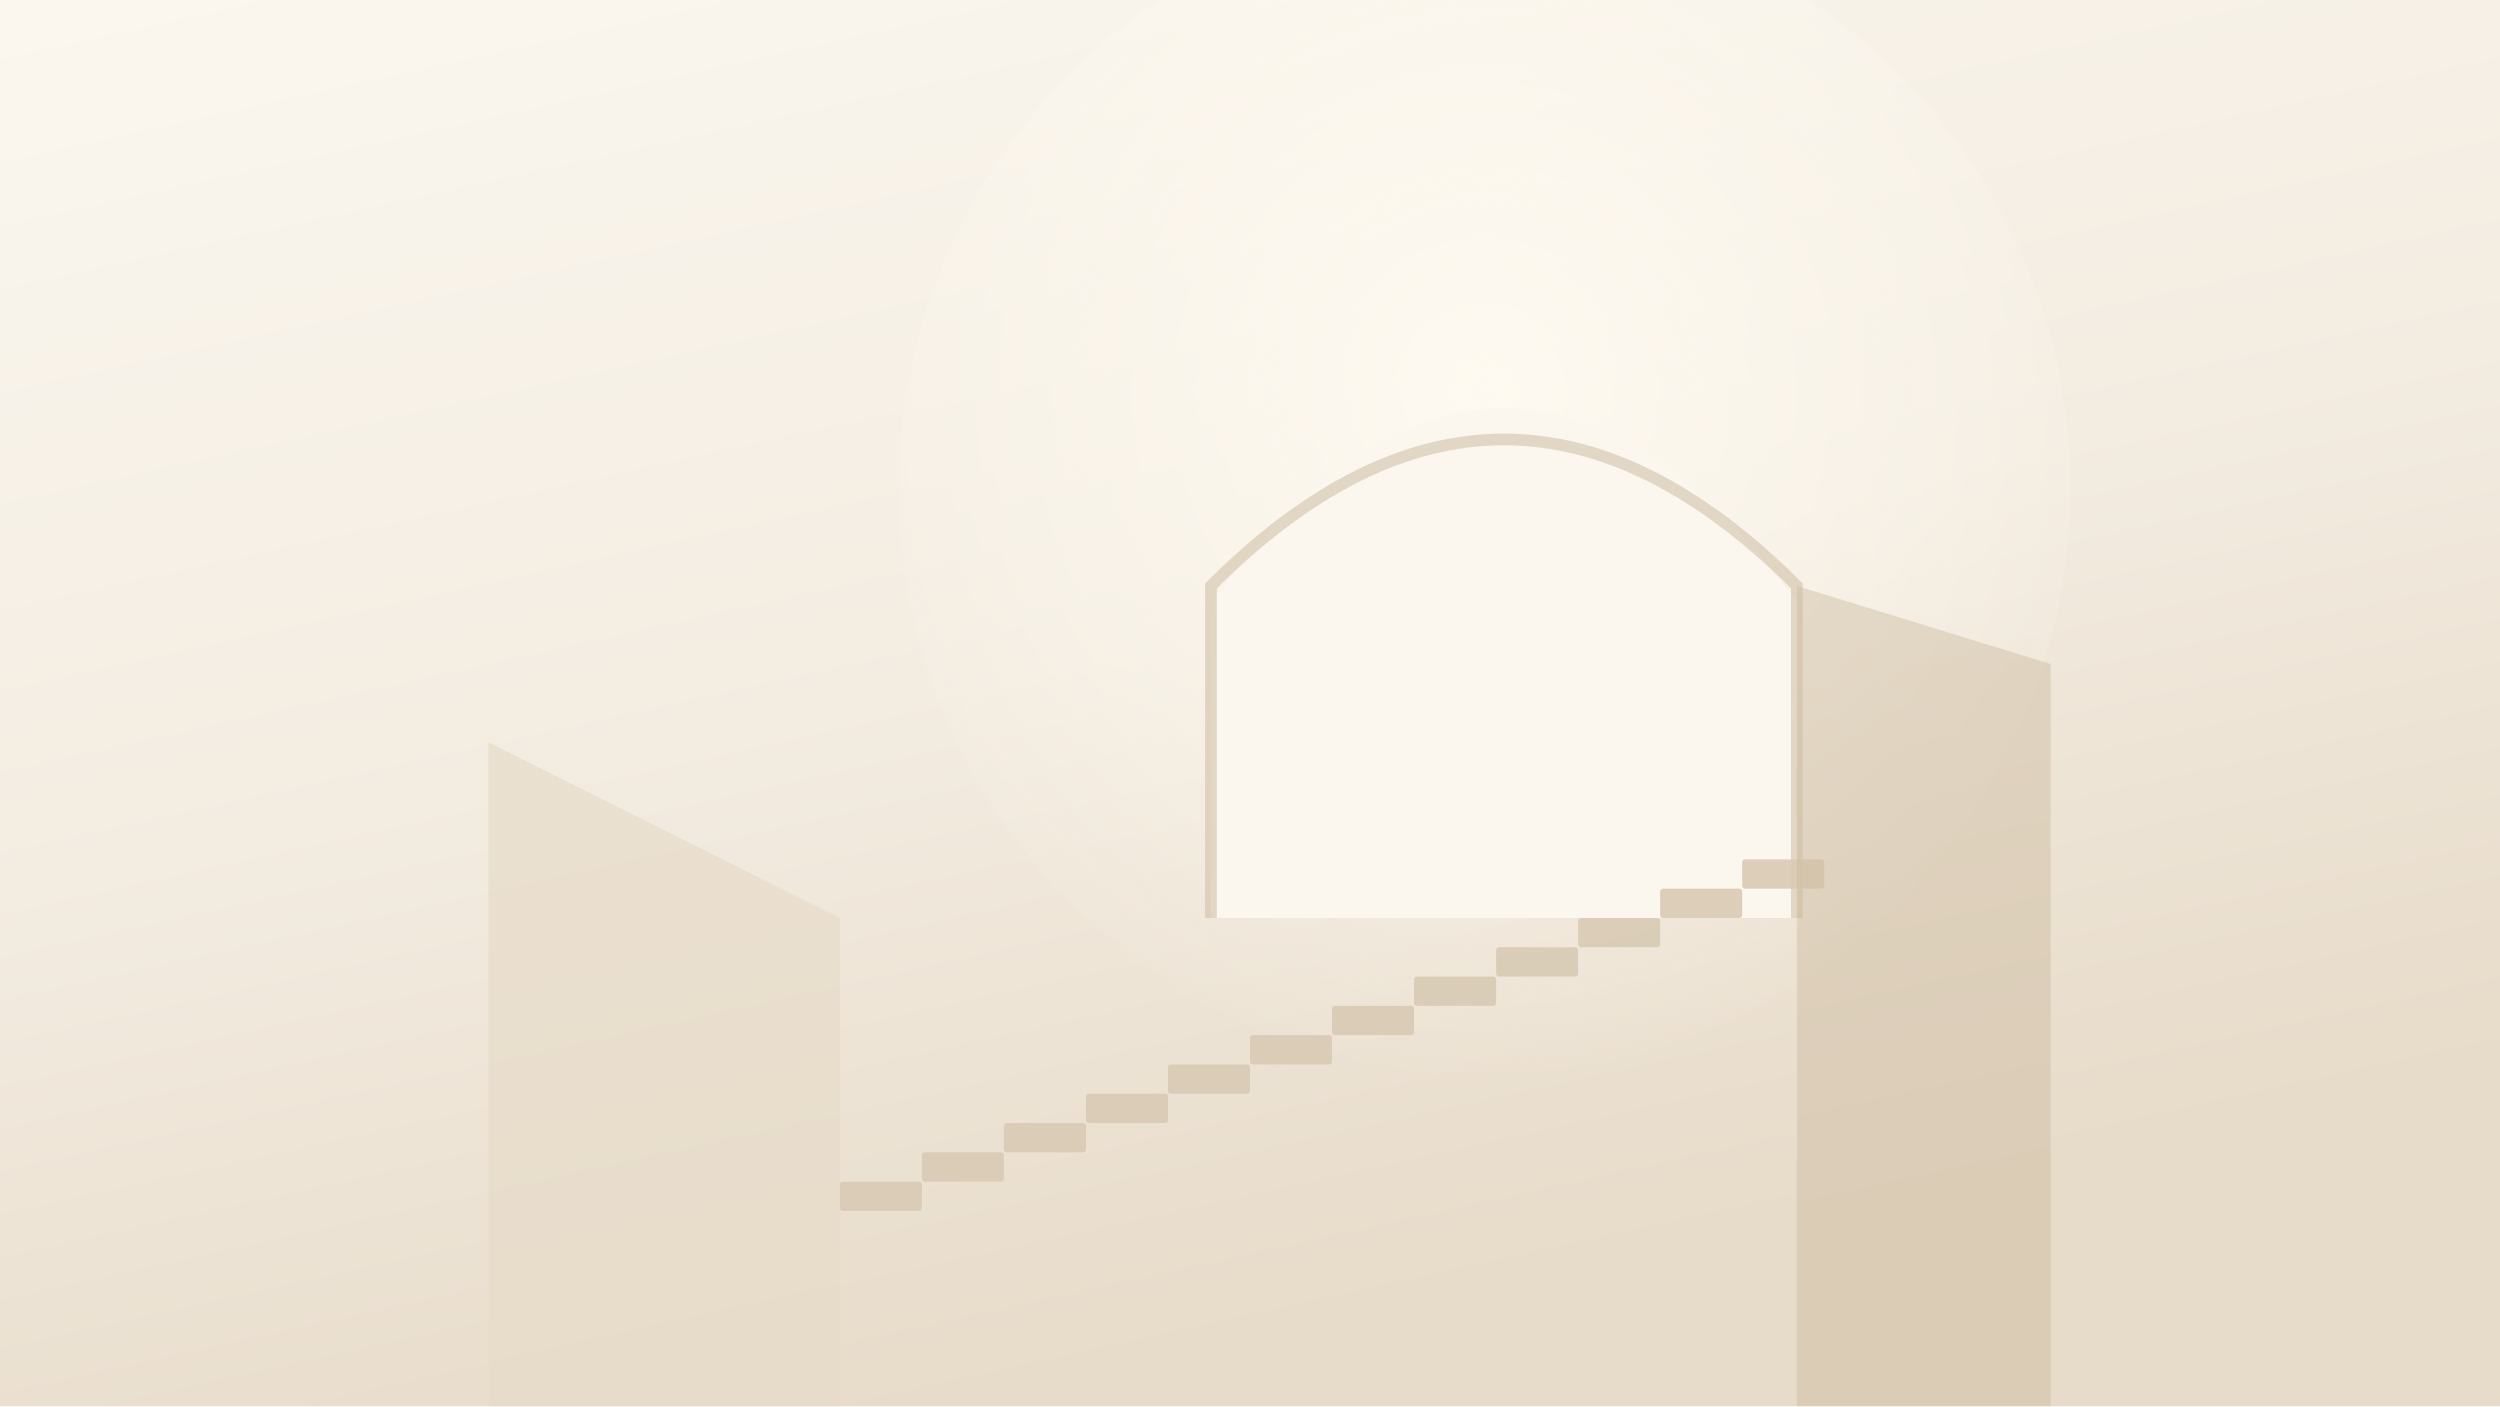
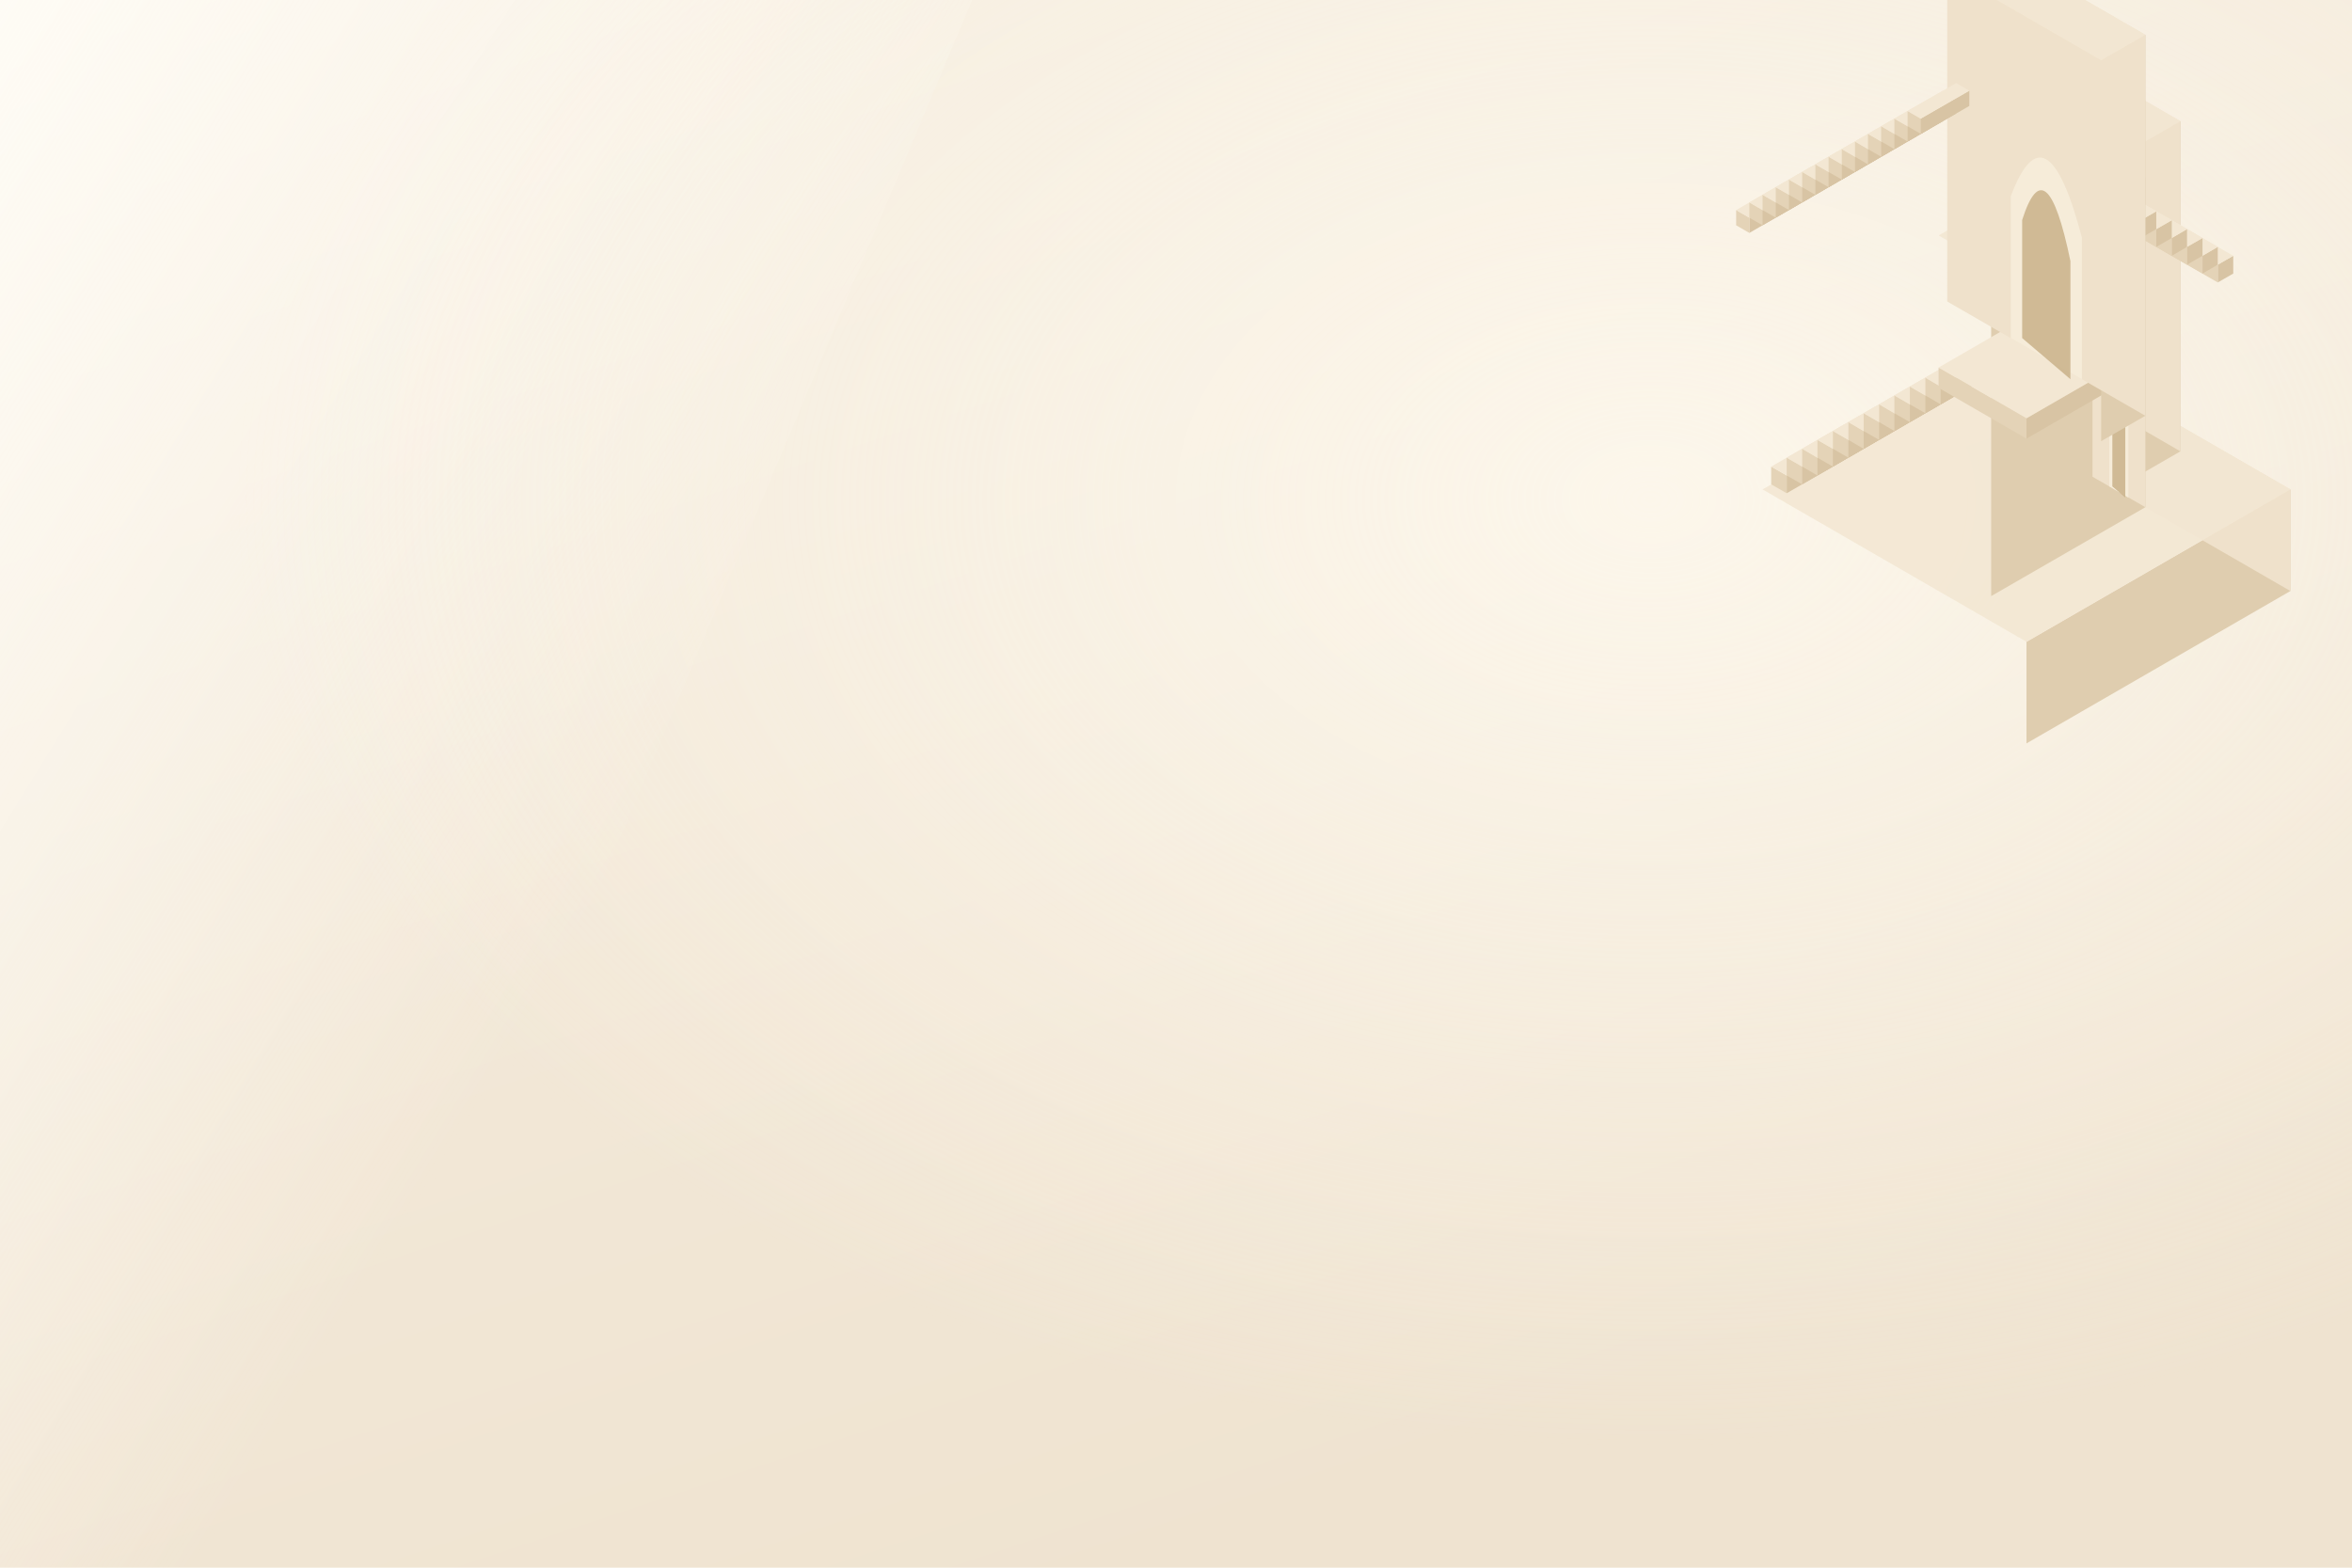
- <svg xmlns="http://www.w3.org/2000/svg" viewBox="0 0 1280 720" width="1280" height="720" role="img">
+ <svg xmlns="http://www.w3.org/2000/svg" viewBox="0 0 1500 1000" width="1500" height="1000" role="img" aria-label="Тёплая известняковая архитектура: лестницы, ведущие к светлым аркам">
  <defs>
-     <linearGradient id="sky" x1="0" y1="0" x2="0.4" y2="1">
-       <stop offset="0" stop-color="#FBF7EF" />
-       <stop offset="0.55" stop-color="#F3ECE1" />
-       <stop offset="1" stop-color="#E7DBC9" />
+     <linearGradient id="bg" x1="0" y1="0" x2="0.5" y2="1">
+       <stop offset="0" stop-color="#F7EFE2" />
+       <stop offset="1" stop-color="#EFE3D0" />
    </linearGradient>
-     <radialGradient id="glow" cx="0.5" cy="0.42" r="0.6">
-       <stop offset="0" stop-color="#FFFBF2" stop-opacity="0.9" />
-       <stop offset="1" stop-color="#FFFBF2" stop-opacity="0" />
+     <linearGradient id="beam" x1="0" y1="0" x2="1" y2="1">
+       <stop offset="0" stop-color="#FFFDF7" stop-opacity="0.9" />
+       <stop offset="0.6" stop-color="#FFFDF7" stop-opacity="0" />
+     </linearGradient>
+     <radialGradient id="soft" cx="0.7" cy="0.32" r="0.6">
+       <stop offset="0" stop-color="#FFFBF1" stop-opacity="0.75" />
+       <stop offset="1" stop-color="#FFFBF1" stop-opacity="0" />
    </radialGradient>
  </defs>
-   <rect width="1280" height="720" fill="url(#sky)" />
-   <circle cx="760" cy="250" r="300" fill="url(#glow)" />
-   <path d="M 620.0 470 L 620.0 308.0 Q 770 110 920.0 308.0 L 920.0 470 Z" fill="#FBF7EF" opacity="1" />
-   <path d="M 620.0 470 L 620.0 308.0 Q 770 110 920.0 308.0 L 920.0 470 Z" fill="none" opacity="1.0" />
-   <path d="M 620 470 L 620 300 Q 770 150 920 300 L 920 470" fill="none" stroke="#C9B79B" stroke-width="6" opacity="0.5" />
-   <rect x="430" y="605" width="42" height="15" fill="#D8CAB4" opacity="0.9" rx="1.5" />
-   <rect x="472" y="590" width="42" height="15" fill="#D8CAB4" opacity="0.9" rx="1.5" />
-   <rect x="514" y="575" width="42" height="15" fill="#D8CAB4" opacity="0.9" rx="1.5" />
-   <rect x="556" y="560" width="42" height="15" fill="#D8CAB4" opacity="0.9" rx="1.5" />
-   <rect x="598" y="545" width="42" height="15" fill="#D8CAB4" opacity="0.9" rx="1.5" />
-   <rect x="640" y="530" width="42" height="15" fill="#D8CAB4" opacity="0.9" rx="1.5" />
-   <rect x="682" y="515" width="42" height="15" fill="#D8CAB4" opacity="0.9" rx="1.5" />
-   <rect x="724" y="500" width="42" height="15" fill="#D8CAB4" opacity="0.9" rx="1.5" />
-   <rect x="766" y="485" width="42" height="15" fill="#D8CAB4" opacity="0.9" rx="1.5" />
-   <rect x="808" y="470" width="42" height="15" fill="#D8CAB4" opacity="0.9" rx="1.5" />
-   <rect x="850" y="455" width="42" height="15" fill="#D8CAB4" opacity="0.9" rx="1.5" />
-   <rect x="892" y="440" width="42" height="15" fill="#D8CAB4" opacity="0.9" rx="1.5" />
-   <rect x="430" y="605" width="42" height="15" fill="none" opacity="1.0" rx="1.5" />
-   <rect x="472" y="590" width="42" height="15" fill="none" opacity="1.0" rx="1.5" />
-   <rect x="514" y="575" width="42" height="15" fill="none" opacity="1.0" rx="1.5" />
-   <rect x="556" y="560" width="42" height="15" fill="none" opacity="1.0" rx="1.5" />
-   <rect x="598" y="545" width="42" height="15" fill="none" opacity="1.0" rx="1.5" />
-   <rect x="640" y="530" width="42" height="15" fill="none" opacity="1.0" rx="1.5" />
-   <rect x="682" y="515" width="42" height="15" fill="none" opacity="1.0" rx="1.5" />
-   <rect x="724" y="500" width="42" height="15" fill="none" opacity="1.0" rx="1.5" />
-   <rect x="766" y="485" width="42" height="15" fill="none" opacity="1.0" rx="1.5" />
-   <rect x="808" y="470" width="42" height="15" fill="none" opacity="1.0" rx="1.5" />
-   <rect x="850" y="455" width="42" height="15" fill="none" opacity="1.0" rx="1.5" />
-   <rect x="892" y="440" width="42" height="15" fill="none" opacity="1.0" rx="1.5" />
-   <path d="M 250 720 L 250 380 L 430 470 L 430 720 Z" fill="#E7DBC9" opacity="0.7" />
-   <path d="M 1050 720 L 1050 340 L 920 300 L 920 720 Z" fill="#CDBBA0" opacity="0.45" />
+   <rect width="1500" height="1000" fill="url(#bg)" />
+   <polygon points="0,0 620,0 200,1000 0,1000" fill="url(#beam)" />
+   <rect width="1500" height="1000" fill="url(#soft)" />
+   <g transform="translate(-360,-190) scale(1.62)">
+     <polygon points="1123.9,350.0 1020.0,410.0 1020.0,370.0 1123.9,310.0" fill="#DFCDAF" opacity="1.0" />
+     <polygon points="1020.0,290.0 1123.9,350.0 1123.9,310.0 1020.0,250.0" fill="#EFE1CB" opacity="1.0" />
+     <polygon points="1020.0,250.0 1123.9,310.0 1020.0,370.0 916.1,310.0" fill="#F3E7D3" opacity="0.9" />
+     <polygon points="1080.6,295.0 1059.8,307.0 1059.8,177.0 1080.6,165.0" fill="#DFCDAF" opacity="1.0" />
+     <polygon points="1020.0,260.0 1080.6,295.0 1080.6,165.0 1020.0,130.0" fill="#EFE1CB" opacity="1.0" />
+     <polygon points="1020.0,130.0 1080.6,165.0 1059.8,177.0 999.2,142.0" fill="#F3E7D3" opacity="0.9" />
+     <path d="M 1039.4 271.2 L 1039.4 222.8 Q 1050.3 190.6 1061.2 235.4 L 1061.2 283.8 Z" fill="#F6ECD9" />
+     <path d="M 1042.9 271.2 L 1042.9 230.9 Q 1050.3 205.1 1057.7 243.5 L 1057.7 283.8 Z" fill="#C9B189" opacity="0.85" />
+     <polygon points="1066.8,317.0 1006.1,352.0 1006.1,222.0 1066.8,187.0" fill="#DFCDAF" opacity="1.0" />
+     <polygon points="1046.0,305.0 1066.8,317.0 1066.8,187.0 1046.0,175.0" fill="#EFE1CB" opacity="1.0" />
+     <polygon points="1046.0,175.0 1066.8,187.0 1006.1,222.0 985.4,210.0" fill="#F3E7D3" opacity="0.9" />
+     <path d="M 1052.6 308.8 L 1052.6 260.5 Q 1056.4 228.2 1060.1 264.8 L 1060.1 313.2 Z" fill="#F6ECD9" />
+     <path d="M 1053.8 308.8 L 1053.8 268.5 Q 1056.4 242.7 1058.9 272.9 L 1058.9 313.2 Z" fill="#C9B189" opacity="0.85" />
+     <polygon points="948.1,291.5 925.6,304.5 925.6,311.5 948.1,298.5" fill="#D8C4A4" opacity="1.0" />
+     <polygon points="919.5,301.0 925.6,304.5 925.6,311.5 919.5,308.0" fill="#E4D3B7" opacity="1.0" />
+     <polygon points="942.1,288.0 948.1,291.5 925.6,304.5 919.5,301.0" fill="#F3E7D3" opacity="1.0" />
+     <polygon points="954.2,288.0 931.7,301.0 931.7,308.0 954.2,295.0" fill="#D8C4A4" opacity="1.0" />
+     <polygon points="925.6,297.5 931.7,301.0 931.7,308.0 925.6,304.5" fill="#E4D3B7" opacity="1.0" />
+     <polygon points="948.1,284.5 954.2,288.0 931.7,301.0 925.6,297.5" fill="#F3E7D3" opacity="1.0" />
+     <polygon points="960.2,284.5 937.7,297.5 937.7,304.5 960.2,291.5" fill="#D8C4A4" opacity="1.0" />
+     <polygon points="931.7,294.0 937.7,297.5 937.7,304.5 931.7,301.0" fill="#E4D3B7" opacity="1.0" />
+     <polygon points="954.2,281.0 960.2,284.5 937.7,297.5 931.7,294.0" fill="#F3E7D3" opacity="1.0" />
+     <polygon points="966.3,281.0 943.8,294.0 943.8,301.0 966.3,288.0" fill="#D8C4A4" opacity="1.0" />
+     <polygon points="937.7,290.5 943.8,294.0 943.8,301.0 937.7,297.5" fill="#E4D3B7" opacity="1.0" />
+     <polygon points="960.2,277.5 966.3,281.0 943.8,294.0 937.7,290.5" fill="#F3E7D3" opacity="1.0" />
+     <polygon points="972.4,277.5 949.9,290.5 949.9,297.5 972.4,284.5" fill="#D8C4A4" opacity="1.0" />
+     <polygon points="943.8,287.0 949.9,290.5 949.9,297.5 943.8,294.0" fill="#E4D3B7" opacity="1.0" />
+     <polygon points="966.3,274.0 972.4,277.5 949.9,290.5 943.8,287.0" fill="#F3E7D3" opacity="1.0" />
+     <polygon points="978.4,274.0 955.9,287.0 955.9,294.0 978.4,281.0" fill="#D8C4A4" opacity="1.0" />
+     <polygon points="949.9,283.5 955.9,287.0 955.9,294.0 949.9,290.5" fill="#E4D3B7" opacity="1.0" />
+     <polygon points="972.4,270.5 978.4,274.0 955.9,287.0 949.9,283.5" fill="#F3E7D3" opacity="1.0" />
+     <polygon points="984.5,270.5 962.0,283.5 962.0,290.5 984.5,277.5" fill="#D8C4A4" opacity="1.0" />
+     <polygon points="955.9,280.0 962.0,283.5 962.0,290.5 955.9,287.0" fill="#E4D3B7" opacity="1.0" />
+     <polygon points="978.4,267.0 984.5,270.5 962.0,283.5 955.9,280.0" fill="#F3E7D3" opacity="1.0" />
+     <polygon points="990.6,267.0 968.0,280.0 968.0,287.0 990.6,274.0" fill="#D8C4A4" opacity="1.0" />
+     <polygon points="962.0,276.5 968.0,280.0 968.0,287.0 962.0,283.5" fill="#E4D3B7" opacity="1.0" />
+     <polygon points="984.5,263.5 990.6,267.0 968.0,280.0 962.0,276.5" fill="#F3E7D3" opacity="1.0" />
+     <polygon points="996.6,263.5 974.1,276.5 974.1,283.5 996.6,270.5" fill="#D8C4A4" opacity="1.0" />
+     <polygon points="968.0,273.0 974.1,276.5 974.1,283.5 968.0,280.0" fill="#E4D3B7" opacity="1.0" />
+     <polygon points="990.6,260.0 996.6,263.5 974.1,276.5 968.0,273.0" fill="#F3E7D3" opacity="1.0" />
+     <polygon points="1002.7,260.0 980.2,273.0 980.2,280.0 1002.7,267.0" fill="#D8C4A4" opacity="1.0" />
+     <polygon points="974.1,269.5 980.2,273.0 980.2,280.0 974.1,276.5" fill="#E4D3B7" opacity="1.0" />
+     <polygon points="996.6,256.5 1002.7,260.0 980.2,273.0 974.1,269.5" fill="#F3E7D3" opacity="1.0" />
+     <polygon points="1008.7,256.5 986.2,269.5 986.2,276.5 1008.7,263.5" fill="#D8C4A4" opacity="1.0" />
+     <polygon points="980.2,266.0 986.2,269.5 986.2,276.5 980.2,273.0" fill="#E4D3B7" opacity="1.0" />
+     <polygon points="1002.7,253.0 1008.7,256.5 986.2,269.5 980.2,266.0" fill="#F3E7D3" opacity="1.0" />
+     <polygon points="1014.8,253.0 992.3,266.0 992.3,273.0 1014.8,260.0" fill="#D8C4A4" opacity="1.0" />
+     <polygon points="986.2,262.5 992.3,266.0 992.3,273.0 986.2,269.5" fill="#E4D3B7" opacity="1.0" />
+     <polygon points="1008.7,249.5 1014.8,253.0 992.3,266.0 986.2,262.5" fill="#F3E7D3" opacity="1.0" />
+     <polygon points="1054.6,262.0 1020.0,282.0 1020.0,290.0 1054.6,270.0" fill="#D8C4A4" opacity="1.0" />
+     <polygon points="985.4,262.0 1020.0,282.0 1020.0,290.0 985.4,270.0" fill="#E4D3B7" opacity="1.0" />
+     <polygon points="1020.0,242.0 1054.6,262.0 1020.0,282.0 985.4,262.0" fill="#F3E7D3" opacity="1.0" />
+     <polygon points="1101.4,218.0 1095.3,221.5 1095.3,228.5 1101.4,225.0" fill="#D8C4A4" opacity="1.0" />
+     <polygon points="1074.6,209.5 1095.3,221.5 1095.3,228.5 1074.6,216.5" fill="#E4D3B7" opacity="1.0" />
+     <polygon points="1080.6,206.0 1101.4,218.0 1095.3,221.5 1074.6,209.5" fill="#F3E7D3" opacity="1.0" />
+     <polygon points="1095.3,214.5 1089.3,218.0 1089.3,225.0 1095.3,221.5" fill="#D8C4A4" opacity="1.0" />
+     <polygon points="1068.5,206.0 1089.3,218.0 1089.3,225.0 1068.5,213.0" fill="#E4D3B7" opacity="1.0" />
+     <polygon points="1074.6,202.5 1095.3,214.5 1089.3,218.0 1068.5,206.0" fill="#F3E7D3" opacity="1.0" />
+     <polygon points="1089.3,211.0 1083.2,214.5 1083.2,221.5 1089.3,218.0" fill="#D8C4A4" opacity="1.0" />
+     <polygon points="1062.4,202.5 1083.2,214.5 1083.2,221.5 1062.4,209.5" fill="#E4D3B7" opacity="1.0" />
+     <polygon points="1068.5,199.0 1089.3,211.0 1083.2,214.5 1062.4,202.5" fill="#F3E7D3" opacity="1.0" />
+     <polygon points="1083.2,207.5 1077.2,211.0 1077.2,218.0 1083.2,214.5" fill="#D8C4A4" opacity="1.0" />
+     <polygon points="1056.4,199.0 1077.2,211.0 1077.2,218.0 1056.4,206.0" fill="#E4D3B7" opacity="1.0" />
+     <polygon points="1062.4,195.5 1083.2,207.5 1077.2,211.0 1056.4,199.0" fill="#F3E7D3" opacity="1.0" />
+     <polygon points="1077.2,204.0 1071.1,207.5 1071.1,214.5 1077.2,211.0" fill="#D8C4A4" opacity="1.0" />
+     <polygon points="1050.3,195.5 1071.1,207.5 1071.1,214.5 1050.3,202.5" fill="#E4D3B7" opacity="1.0" />
+     <polygon points="1056.4,192.0 1077.2,204.0 1071.1,207.5 1050.3,195.5" fill="#F3E7D3" opacity="1.0" />
+     <polygon points="1071.1,200.5 1065.0,204.0 1065.0,211.0 1071.1,207.5" fill="#D8C4A4" opacity="1.0" />
+     <polygon points="1044.2,192.0 1065.0,204.0 1065.0,211.0 1044.2,199.0" fill="#E4D3B7" opacity="1.0" />
+     <polygon points="1050.3,188.5 1071.1,200.5 1065.0,204.0 1044.2,192.0" fill="#F3E7D3" opacity="1.0" />
+     <polygon points="1065.0,197.0 1059.0,200.5 1059.0,207.5 1065.0,204.0" fill="#D8C4A4" opacity="1.0" />
+     <polygon points="1038.2,188.5 1059.0,200.5 1059.0,207.5 1038.2,195.5" fill="#E4D3B7" opacity="1.0" />
+     <polygon points="1044.2,185.0 1065.0,197.0 1059.0,200.5 1038.2,188.5" fill="#F3E7D3" opacity="1.0" />
+     <polygon points="1059.0,193.5 1052.9,197.0 1052.9,204.0 1059.0,200.5" fill="#D8C4A4" opacity="1.0" />
+     <polygon points="1032.1,185.0 1052.9,197.0 1052.9,204.0 1032.1,192.0" fill="#E4D3B7" opacity="1.0" />
+     <polygon points="1038.2,181.5 1059.0,193.5 1052.9,197.0 1032.1,185.0" fill="#F3E7D3" opacity="1.0" />
+     <polygon points="1052.9,190.0 1046.8,193.5 1046.8,200.5 1052.9,197.0" fill="#D8C4A4" opacity="1.0" />
+     <polygon points="1026.1,181.5 1046.8,193.5 1046.8,200.5 1026.1,188.5" fill="#E4D3B7" opacity="1.0" />
+     <polygon points="1032.1,178.0 1052.9,190.0 1046.8,193.5 1026.1,181.5" fill="#F3E7D3" opacity="1.0" />
+     <polygon points="1046.8,186.5 1040.8,190.0 1040.8,197.0 1046.8,193.5" fill="#D8C4A4" opacity="1.0" />
+     <polygon points="1020.0,178.0 1040.8,190.0 1040.8,197.0 1020.0,185.0" fill="#E4D3B7" opacity="1.0" />
+     <polygon points="1026.1,174.5 1046.8,186.5 1040.8,190.0 1020.0,178.0" fill="#F3E7D3" opacity="1.0" />
+     <polygon points="1066.8,281.0 1049.4,291.0 1049.4,141.0 1066.8,131.0" fill="#DFCDAF" opacity="1.0" />
+     <polygon points="988.8,236.0 1066.8,281.0 1066.8,131.0 988.8,86.0" fill="#EFE1CB" opacity="1.0" />
+     <polygon points="988.8,86.0 1066.8,131.0 1049.4,141.0 971.5,96.0" fill="#F3E7D3" opacity="0.9" />
+     <path d="M 1013.8 250.4 L 1013.8 194.6 Q 1027.8 157.4 1041.8 210.8 L 1041.8 266.6 Z" fill="#F6ECD9" />
+     <path d="M 1018.3 250.4 L 1018.3 203.9 Q 1027.8 174.1 1037.3 220.1 L 1037.3 266.6 Z" fill="#C9B189" opacity="0.85" />
+     <polygon points="929.9,192.0 910.9,203.0 910.9,209.0 929.9,198.0" fill="#D8C4A4" opacity="1.0" />
+     <polygon points="905.7,200.0 910.9,203.0 910.9,209.0 905.7,206.0" fill="#E4D3B7" opacity="1.0" />
+     <polygon points="924.7,189.0 929.9,192.0 910.9,203.0 905.7,200.0" fill="#F3E7D3" opacity="1.0" />
+     <polygon points="935.1,189.0 916.1,200.0 916.1,206.0 935.1,195.0" fill="#D8C4A4" opacity="1.0" />
+     <polygon points="910.9,197.0 916.1,200.0 916.1,206.0 910.9,203.0" fill="#E4D3B7" opacity="1.0" />
+     <polygon points="929.9,186.0 935.1,189.0 916.1,200.0 910.9,197.0" fill="#F3E7D3" opacity="1.0" />
+     <polygon points="940.3,186.0 921.3,197.0 921.3,203.0 940.3,192.0" fill="#D8C4A4" opacity="1.0" />
+     <polygon points="916.1,194.0 921.3,197.0 921.3,203.0 916.1,200.0" fill="#E4D3B7" opacity="1.0" />
+     <polygon points="935.1,183.0 940.3,186.0 921.3,197.0 916.1,194.0" fill="#F3E7D3" opacity="1.0" />
+     <polygon points="945.5,183.0 926.5,194.0 926.5,200.0 945.5,189.0" fill="#D8C4A4" opacity="1.0" />
+     <polygon points="921.3,191.0 926.5,194.0 926.5,200.0 921.3,197.0" fill="#E4D3B7" opacity="1.0" />
+     <polygon points="940.3,180.0 945.5,183.0 926.5,194.0 921.3,191.0" fill="#F3E7D3" opacity="1.0" />
+     <polygon points="950.7,180.0 931.7,191.0 931.7,197.0 950.7,186.0" fill="#D8C4A4" opacity="1.0" />
+     <polygon points="926.5,188.0 931.7,191.0 931.7,197.0 926.5,194.0" fill="#E4D3B7" opacity="1.0" />
+     <polygon points="945.5,177.0 950.7,180.0 931.7,191.0 926.5,188.0" fill="#F3E7D3" opacity="1.0" />
+     <polygon points="955.9,177.0 936.9,188.0 936.9,194.0 955.9,183.0" fill="#D8C4A4" opacity="1.0" />
+     <polygon points="931.7,185.0 936.9,188.0 936.9,194.0 931.7,191.0" fill="#E4D3B7" opacity="1.0" />
+     <polygon points="950.7,174.0 955.9,177.0 936.9,188.0 931.7,185.0" fill="#F3E7D3" opacity="1.0" />
+     <polygon points="961.1,174.0 942.1,185.0 942.1,191.0 961.1,180.0" fill="#D8C4A4" opacity="1.0" />
+     <polygon points="936.9,182.0 942.1,185.0 942.1,191.0 936.9,188.0" fill="#E4D3B7" opacity="1.0" />
+     <polygon points="955.9,171.0 961.1,174.0 942.1,185.0 936.9,182.0" fill="#F3E7D3" opacity="1.0" />
+     <polygon points="966.3,171.0 947.3,182.0 947.3,188.0 966.3,177.0" fill="#D8C4A4" opacity="1.0" />
+     <polygon points="942.1,179.0 947.3,182.0 947.3,188.0 942.1,185.0" fill="#E4D3B7" opacity="1.0" />
+     <polygon points="961.1,168.0 966.3,171.0 947.3,182.0 942.1,179.0" fill="#F3E7D3" opacity="1.0" />
+     <polygon points="971.5,168.0 952.5,179.0 952.5,185.0 971.5,174.0" fill="#D8C4A4" opacity="1.0" />
+     <polygon points="947.3,176.0 952.5,179.0 952.5,185.0 947.3,182.0" fill="#E4D3B7" opacity="1.0" />
+     <polygon points="966.3,165.0 971.5,168.0 952.5,179.0 947.3,176.0" fill="#F3E7D3" opacity="1.0" />
+     <polygon points="976.7,165.0 957.6,176.0 957.6,182.0 976.7,171.0" fill="#D8C4A4" opacity="1.0" />
+     <polygon points="952.5,173.0 957.6,176.0 957.6,182.0 952.5,179.0" fill="#E4D3B7" opacity="1.0" />
+     <polygon points="971.5,162.0 976.7,165.0 957.6,176.0 952.5,173.0" fill="#F3E7D3" opacity="1.0" />
+     <polygon points="981.9,162.0 962.8,173.0 962.8,179.0 981.9,168.0" fill="#D8C4A4" opacity="1.0" />
+     <polygon points="957.6,170.0 962.8,173.0 962.8,179.0 957.6,176.0" fill="#E4D3B7" opacity="1.0" />
+     <polygon points="976.7,159.0 981.9,162.0 962.8,173.0 957.6,170.0" fill="#F3E7D3" opacity="1.0" />
+     <polygon points="987.1,159.0 968.0,170.0 968.0,176.0 987.1,165.0" fill="#D8C4A4" opacity="1.0" />
+     <polygon points="962.8,167.0 968.0,170.0 968.0,176.0 962.8,173.0" fill="#E4D3B7" opacity="1.0" />
+     <polygon points="981.9,156.0 987.1,159.0 968.0,170.0 962.8,167.0" fill="#F3E7D3" opacity="1.0" />
+     <polygon points="992.3,156.0 973.2,167.0 973.2,173.0 992.3,162.0" fill="#D8C4A4" opacity="1.0" />
+     <polygon points="968.0,164.0 973.2,167.0 973.2,173.0 968.0,170.0" fill="#E4D3B7" opacity="1.0" />
+     <polygon points="987.1,153.0 992.3,156.0 973.2,167.0 968.0,164.0" fill="#F3E7D3" opacity="1.0" />
+     <polygon points="997.5,153.0 978.4,164.0 978.4,170.0 997.5,159.0" fill="#D8C4A4" opacity="1.0" />
+     <polygon points="973.2,161.0 978.4,164.0 978.4,170.0 973.2,167.0" fill="#E4D3B7" opacity="1.0" />
+     <polygon points="992.3,150.0 997.5,153.0 978.4,164.0 973.2,161.0" fill="#F3E7D3" opacity="1.0" />
+   </g>
</svg>
